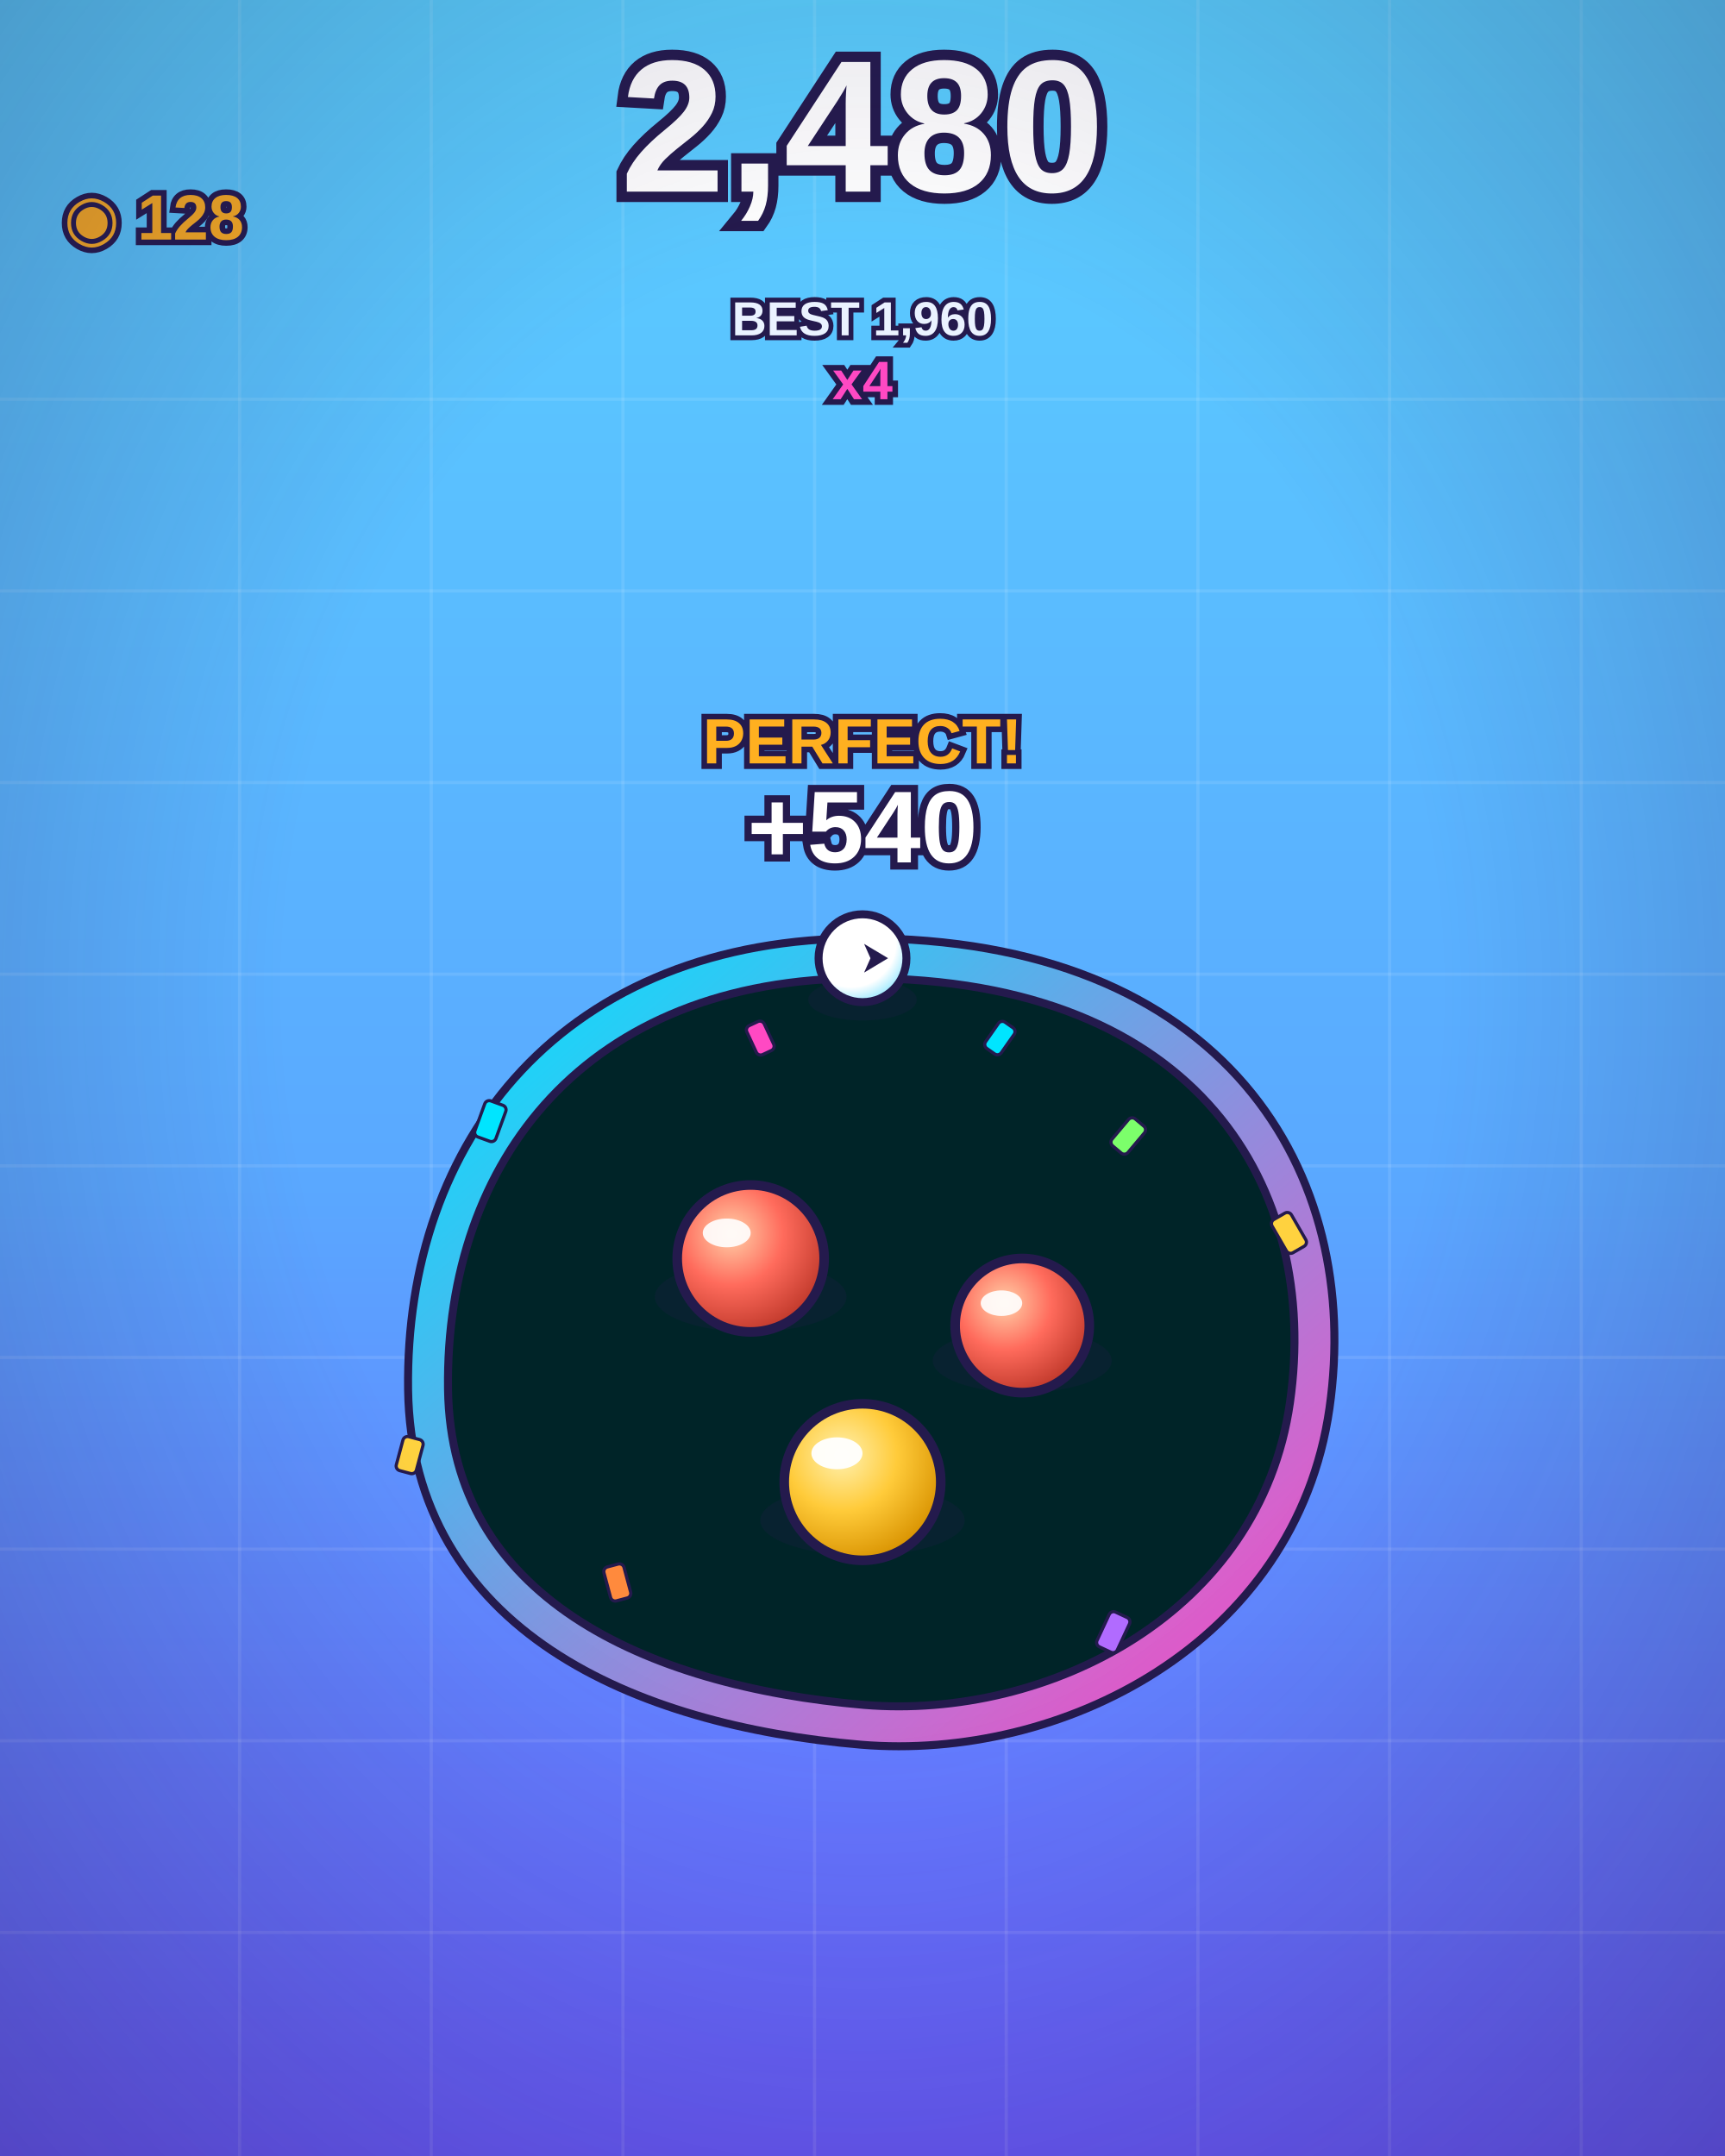
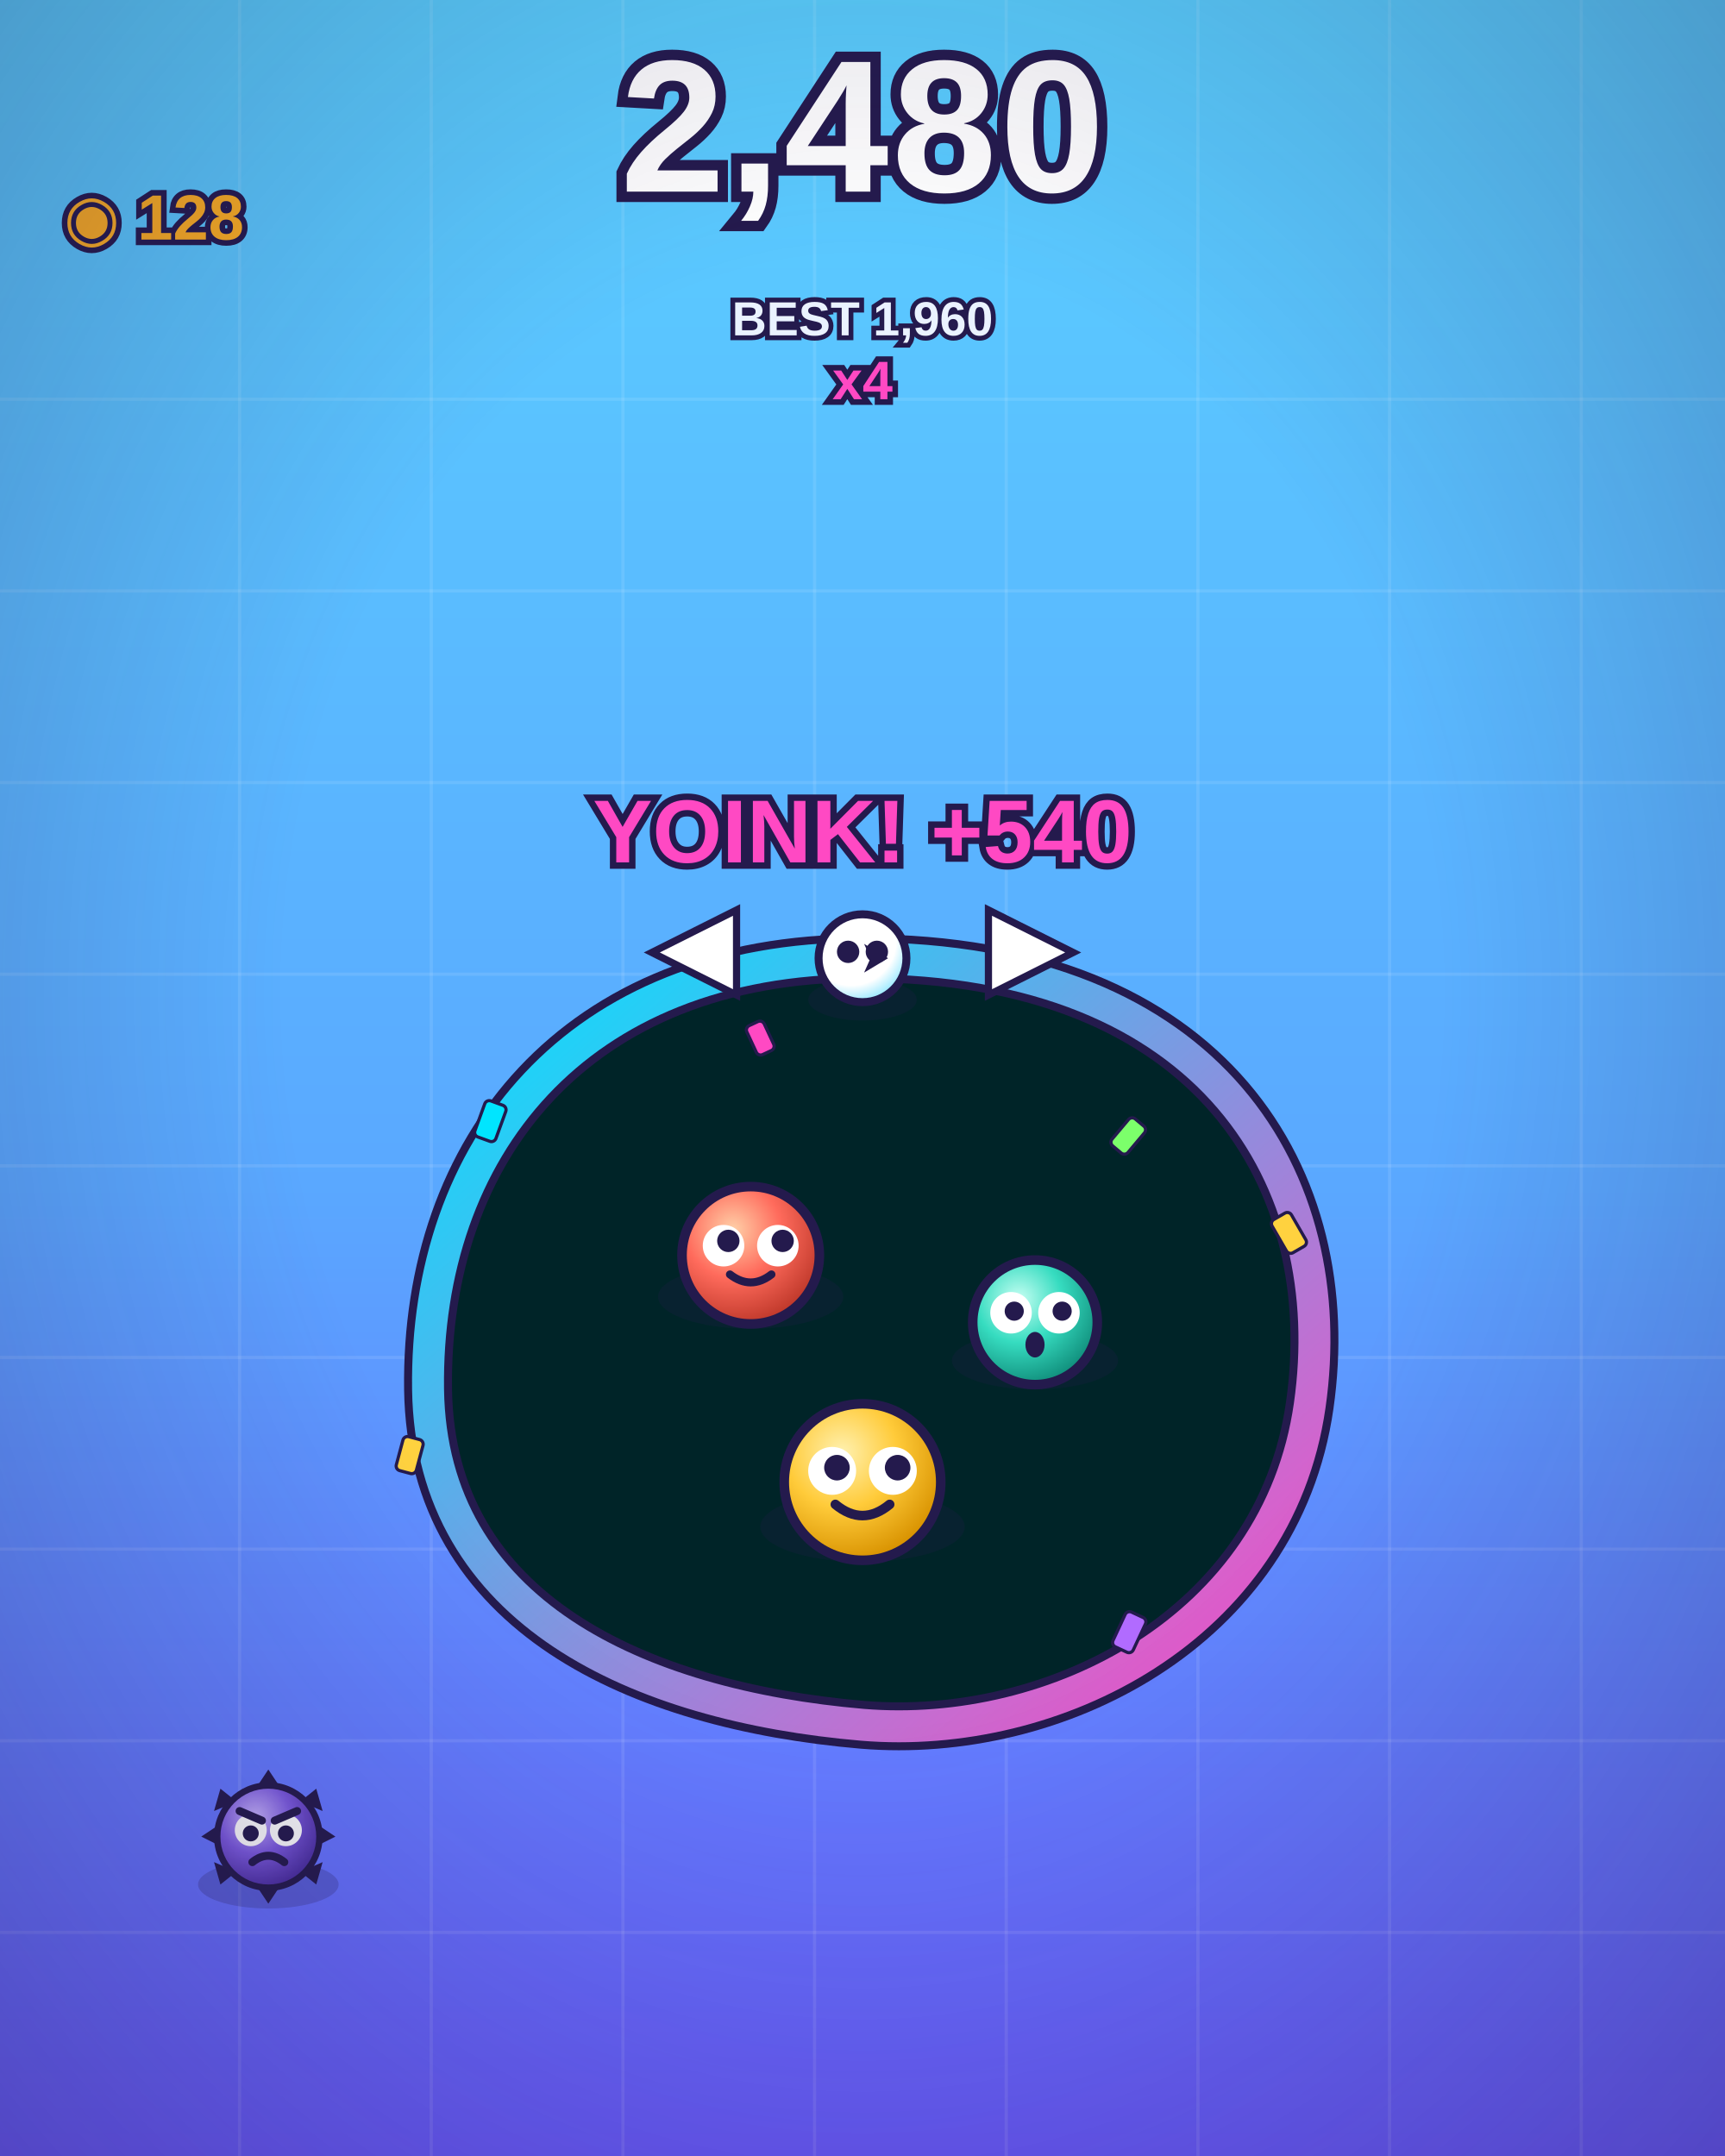
<svg xmlns="http://www.w3.org/2000/svg" width="1080" height="1350" viewBox="0 0 1080 1350" font-family="'Segoe UI',system-ui,Arial,sans-serif">
  <defs>
    <linearGradient id="sky" x1="0" y1="0" x2="0" y2="1">
      <stop offset="0" stop-color="#5AD1FF" />
      <stop offset="0.55" stop-color="#5AA8FF" />
      <stop offset="1" stop-color="#6A5BFF" />
    </linearGradient>
    <radialGradient id="vig" cx="0.5" cy="0.46" r="0.75">
      <stop offset="0.45" stop-color="#241A4D" stop-opacity="0" />
      <stop offset="1" stop-color="#241A4D" stop-opacity="0.34" />
    </radialGradient>
    <linearGradient id="ribbon" x1="0" y1="0" x2="1" y2="1">
      <stop offset="0" stop-color="#00E5FF" />
      <stop offset="1" stop-color="#FF49C3" />
    </linearGradient>
-     <radialGradient id="coral" cx="0.36" cy="0.32" r="0.75">
+     <radialGradient id="coral" cx="0.36" cy="0.30" r="0.75">
      <stop offset="0" stop-color="#FFD0A8" />
      <stop offset="0.5" stop-color="#FF6B5C" />
      <stop offset="1" stop-color="#C0392B" />
    </radialGradient>
-     <radialGradient id="gold" cx="0.36" cy="0.32" r="0.75">
+     <radialGradient id="teal" cx="0.36" cy="0.30" r="0.75">
+       <stop offset="0" stop-color="#C7FFF3" />
+       <stop offset="0.5" stop-color="#36DCC0" />
+       <stop offset="1" stop-color="#11907D" />
+     </radialGradient>
+     <radialGradient id="gold" cx="0.36" cy="0.30" r="0.75">
      <stop offset="0" stop-color="#FFF1B0" />
      <stop offset="0.5" stop-color="#FFCB3A" />
      <stop offset="1" stop-color="#D89200" />
    </radialGradient>
-     <radialGradient id="carb" cx="0.36" cy="0.30" r="0.8">
+     <radialGradient id="bomb" cx="0.36" cy="0.30" r="0.75">
+       <stop offset="0" stop-color="#C9B6FF" />
+       <stop offset="0.5" stop-color="#7C5BE0" />
+       <stop offset="1" stop-color="#4A2EA0" />
+     </radialGradient>
+     <radialGradient id="carb" cx="0.36" cy="0.28" r="0.8">
      <stop offset="0" stop-color="#FFFFFF" />
      <stop offset="0.7" stop-color="#FFFFFF" />
      <stop offset="1" stop-color="#8FE6FF" />
    </radialGradient>
  </defs>
  <rect width="1080" height="1350" fill="url(#sky)" />
  <g stroke="#FFFFFF" stroke-opacity="0.10" stroke-width="2">
    <path d="M150 0V1350 M270 0V1350 M390 0V1350 M510 0V1350 M630 0V1350 M750 0V1350 M870 0V1350 M990 0V1350" />
    <path d="M0 250H1080 M0 370H1080 M0 490H1080 M0 610H1080 M0 730H1080 M0 850H1080 M0 970H1080 M0 1090H1080 M0 1210H1080" />
  </g>
  <path id="loop" d="M540 600 C760 600 840 740 820 880 C800 1020 660 1090 540 1080 C400 1068 270 1010 268 870 C266 720 360 600 540 600 Z" />
  <use href="#loop" fill="#00E5FF" fill-opacity="0.16" />
  <use href="#loop" fill="none" stroke="#241A4D" stroke-width="30" stroke-linejoin="round" />
  <use href="#loop" fill="none" stroke="url(#ribbon)" stroke-width="20" stroke-linejoin="round" />
  <g>
-     <ellipse cx="470" cy="812" rx="60" ry="22" fill="#241A4D" opacity="0.22" />
-     <circle cx="470" cy="788" r="49" fill="#241A4D" />
-     <circle cx="470" cy="788" r="43" fill="url(#coral)" />
-     <ellipse cx="455" cy="772" rx="15" ry="9" fill="#fff" opacity="0.9" />
-     <ellipse cx="640" cy="852" rx="56" ry="20" fill="#241A4D" opacity="0.22" />
-     <circle cx="640" cy="830" r="45" fill="#241A4D" />
-     <circle cx="640" cy="830" r="39" fill="url(#coral)" />
-     <ellipse cx="627" cy="816" rx="13" ry="8" fill="#fff" opacity="0.9" />
-     <ellipse cx="540" cy="952" rx="64" ry="22" fill="#241A4D" opacity="0.22" />
+     <ellipse cx="470" cy="812" rx="58" ry="20" fill="#241A4D" opacity="0.22" />
+     <circle cx="470" cy="786" r="46" fill="#241A4D" />
+     <circle cx="470" cy="786" r="40" fill="url(#coral)" />
+     <circle cx="453" cy="780" r="13" fill="#fff" />
+     <circle cx="487" cy="780" r="13" fill="#fff" />
+     <circle cx="456" cy="777" r="7" fill="#241A4D" />
+     <circle cx="490" cy="777" r="7" fill="#241A4D" />
+     <path d="M457 798 Q470 808 483 798" fill="none" stroke="#241A4D" stroke-width="5" stroke-linecap="round" />
+   </g>
+   <g>
+     <ellipse cx="648" cy="852" rx="52" ry="18" fill="#241A4D" opacity="0.22" />
+     <circle cx="648" cy="828" r="42" fill="#241A4D" />
+     <circle cx="648" cy="828" r="36" fill="url(#teal)" />
+     <circle cx="633" cy="822" r="13" fill="#fff" />
+     <circle cx="663" cy="822" r="13" fill="#fff" />
+     <circle cx="635" cy="821" r="6" fill="#241A4D" />
+     <circle cx="665" cy="821" r="6" fill="#241A4D" />
+     <ellipse cx="648" cy="842" rx="6" ry="8" fill="#241A4D" />
+   </g>
+   <g>
+     <ellipse cx="540" cy="956" rx="64" ry="22" fill="#241A4D" opacity="0.22" />
    <circle cx="540" cy="928" r="52" fill="#241A4D" />
    <circle cx="540" cy="928" r="46" fill="url(#gold)" />
-     <ellipse cx="524" cy="910" rx="16" ry="10" fill="#fff" opacity="0.95" />
+     <circle cx="521" cy="921" r="15" fill="#fff" />
+     <circle cx="559" cy="921" r="15" fill="#fff" />
+     <circle cx="524" cy="919" r="8" fill="#241A4D" />
+     <circle cx="562" cy="919" r="8" fill="#241A4D" />
+     <path d="M523 942 Q540 956 557 942" fill="none" stroke="#241A4D" stroke-width="6" stroke-linecap="round" />
+   </g>
+   <g transform="translate(168,1150)">
+     <ellipse cx="0" cy="30" rx="44" ry="15" fill="#241A4D" opacity="0.22" />
+     <g fill="#241A4D">
+       <path d="M0 -42 L8 -30 L-8 -30Z" />
+       <path d="M30 -30 L34 -16 L20 -22Z" />
+       <path d="M42 0 L30 6 L30 -8Z" />
+       <path d="M30 30 L20 22 L34 16Z" />
+       <path d="M0 42 L-8 30 L8 30Z" />
+       <path d="M-30 30 L-34 16 L-20 22Z" />
+       <path d="M-42 0 L-30 -8 L-30 6Z" />
+       <path d="M-30 -30 L-20 -22 L-34 -16Z" />
+     </g>
+     <circle r="34" fill="#241A4D" />
+     <circle r="30" fill="url(#bomb)" />
+     <circle cx="-11" cy="-4" r="10" fill="#fff" />
+     <circle cx="11" cy="-4" r="10" fill="#fff" />
+     <circle cx="-11" cy="-2" r="5" fill="#241A4D" />
+     <circle cx="11" cy="-2" r="5" fill="#241A4D" />
+     <path d="M-18 -16 L-4 -10 M18 -16 L4 -10" stroke="#241A4D" stroke-width="5" stroke-linecap="round" />
+     <path d="M-10 16 Q0 8 10 16" fill="none" stroke="#241A4D" stroke-width="5" stroke-linecap="round" />
  </g>
  <g transform="translate(540,600)">
    <ellipse cx="0" cy="26" rx="34" ry="13" fill="#241A4D" opacity="0.22" />
    <circle r="30" fill="#241A4D" />
    <circle r="25" fill="url(#carb)" />
+     <circle cx="-9" cy="-4" r="7" fill="#241A4D" />
+     <circle cx="9" cy="-4" r="7" fill="#241A4D" />
    <path d="M16 0 L1 9 L5 0 L1 -9 Z" fill="#241A4D" />
  </g>
+   <text x="436" y="612" text-anchor="middle" font-size="60" font-weight="900" fill="#FFFFFF" stroke="#241A4D" stroke-width="9" paint-order="stroke">◀</text>
+   <text x="644" y="612" text-anchor="middle" font-size="60" font-weight="900" fill="#FFFFFF" stroke="#241A4D" stroke-width="9" paint-order="stroke">▶</text>
  <g stroke="#241A4D" stroke-width="2">
    <rect x="300" y="690" width="14" height="24" rx="3" fill="#00E5FF" transform="rotate(20 307 702)" />
    <rect x="800" y="760" width="14" height="24" rx="3" fill="#FFD23F" transform="rotate(-30 807 772)" />
    <rect x="700" y="700" width="13" height="22" rx="3" fill="#7CFF6B" transform="rotate(40 706 711)" />
-     <rect x="380" y="980" width="13" height="22" rx="3" fill="#FF8A3D" transform="rotate(-15 386 991)" />
-     <rect x="690" y="1010" width="14" height="24" rx="3" fill="#B16BFF" transform="rotate(25 697 1022)" />
+     <rect x="700" y="1010" width="14" height="24" rx="3" fill="#B16BFF" transform="rotate(25 707 1022)" />
    <rect x="470" y="640" width="12" height="20" rx="3" fill="#FF49C3" transform="rotate(-25 476 650)" />
-     <rect x="620" y="640" width="12" height="20" rx="3" fill="#00E5FF" transform="rotate(35 626 650)" />
    <rect x="250" y="900" width="13" height="22" rx="3" fill="#FFD23F" transform="rotate(15 256 911)" />
  </g>
-   <text x="540" y="540" text-anchor="middle" font-size="64" font-weight="900" fill="#FFFFFF" stroke="#241A4D" stroke-width="9" paint-order="stroke">+540</text>
-   <text x="540" y="478" text-anchor="middle" font-size="40" font-weight="900" fill="#FFB020" stroke="#241A4D" stroke-width="7" paint-order="stroke">PERFECT!</text>
+   <text x="540" y="540" text-anchor="middle" font-size="56" font-weight="900" fill="#FF49C3" stroke="#241A4D" stroke-width="8" paint-order="stroke">YOINK!  +540</text>
  <text x="540" y="120" text-anchor="middle" font-size="118" font-weight="900" fill="#FFFFFF" stroke="#241A4D" stroke-width="13" paint-order="stroke" letter-spacing="2">2,480</text>
  <text x="540" y="250" text-anchor="middle" font-size="34" font-weight="900" fill="#FF49C3" stroke="#241A4D" stroke-width="7" paint-order="stroke">x4</text>
  <text x="540" y="210" text-anchor="middle" font-size="30" font-weight="900" fill="#EAF2FF" stroke="#241A4D" stroke-width="6" paint-order="stroke">BEST 1,960</text>
  <text x="40" y="150" font-size="40" font-weight="900" fill="#FFB020" stroke="#241A4D" stroke-width="7" paint-order="stroke">◉ 128</text>
  <rect width="1080" height="1350" fill="url(#vig)" />
</svg>
